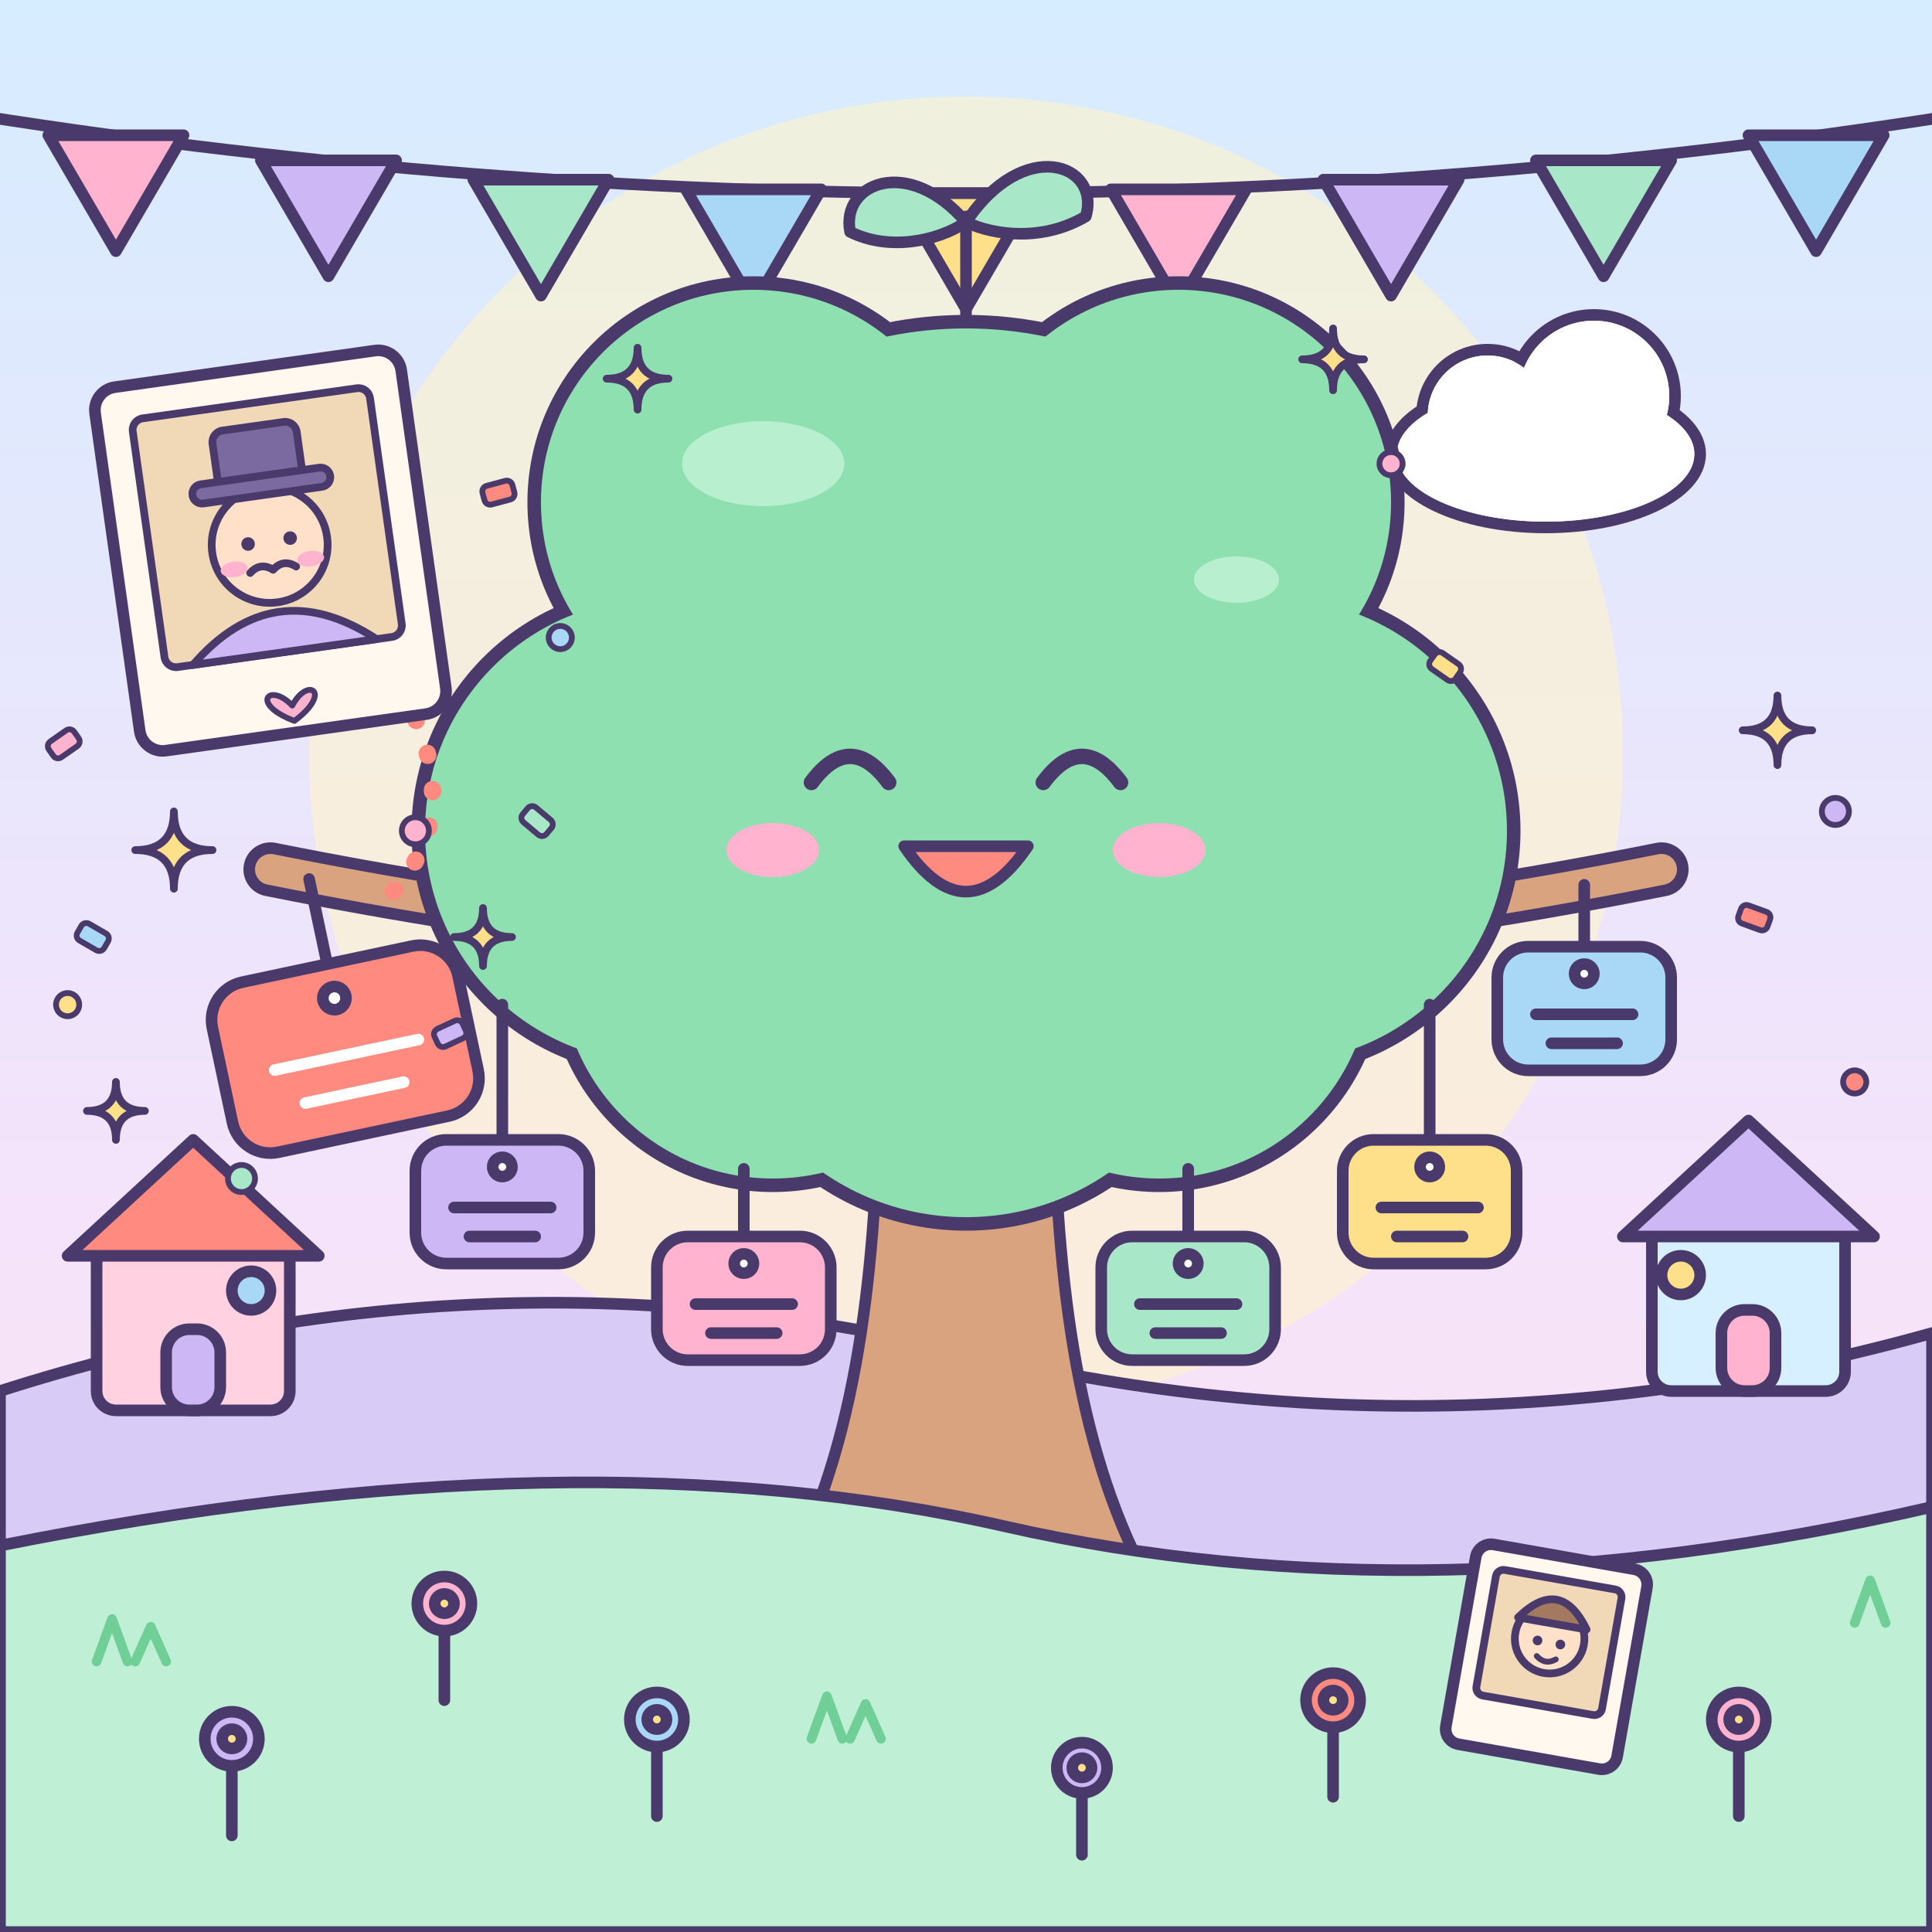
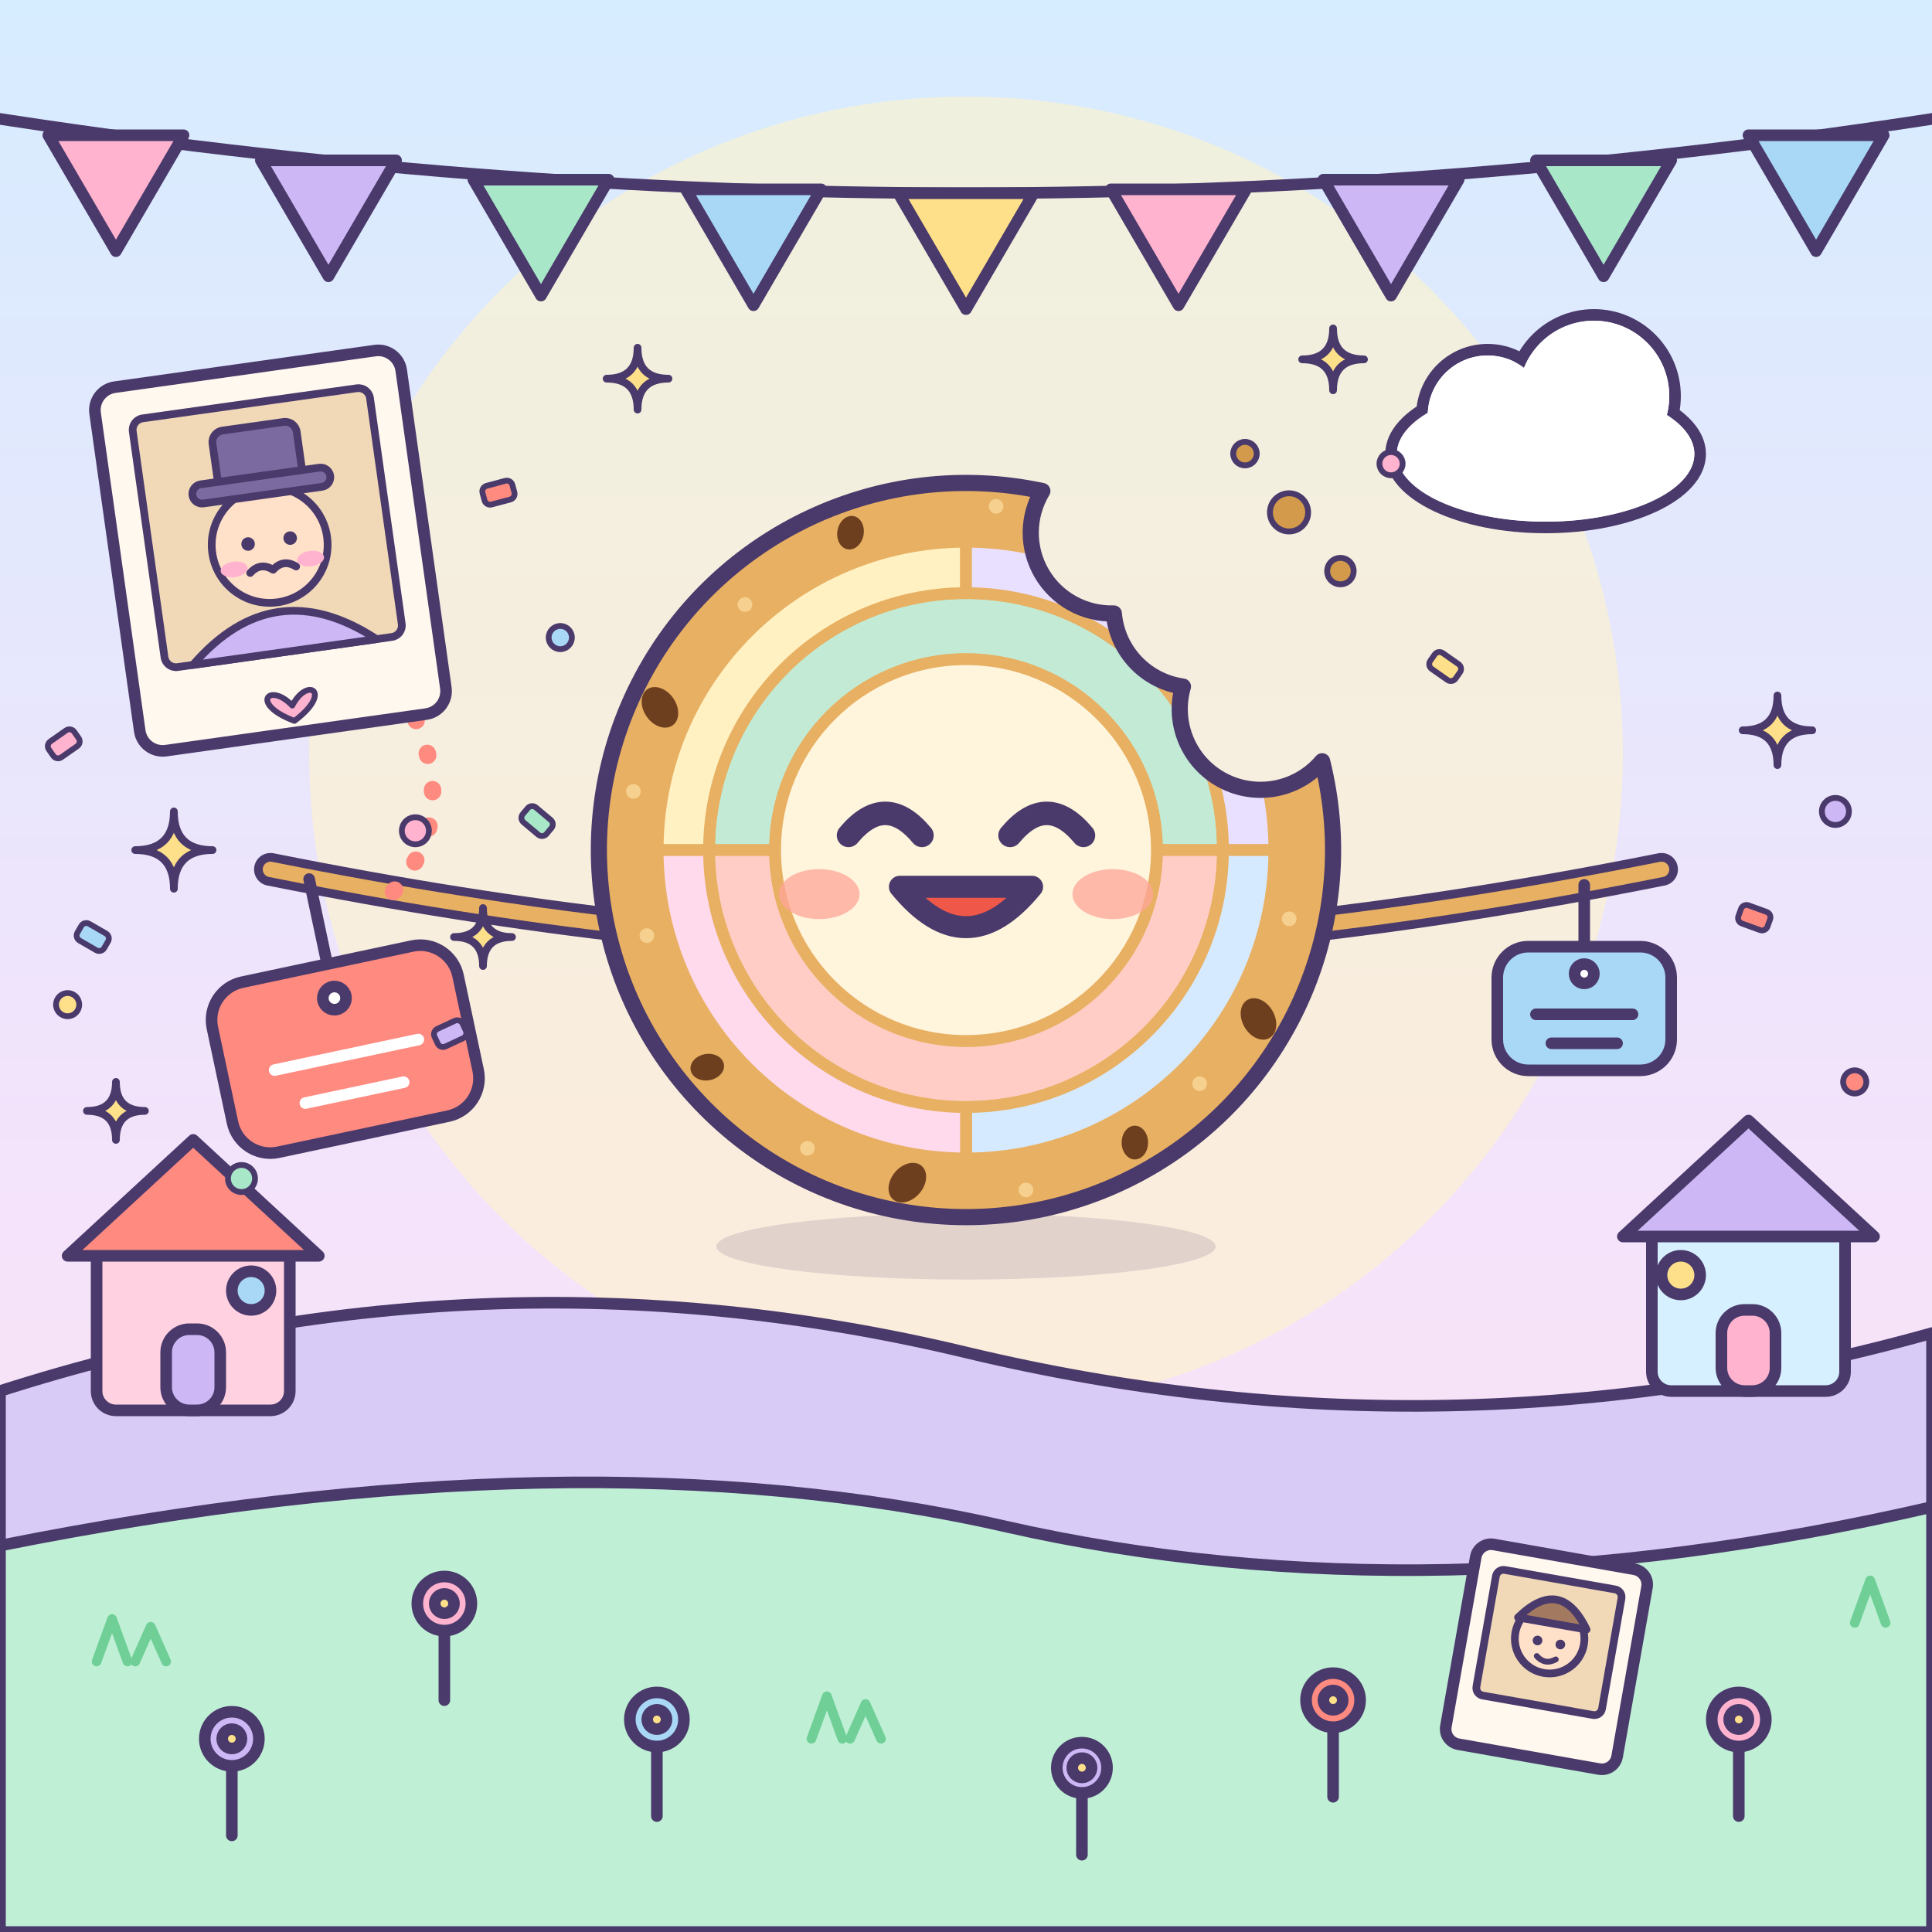
<svg xmlns="http://www.w3.org/2000/svg" viewBox="0 0 1000 1000">
  <defs>
    <linearGradient id="sky" x1="0" y1="0" x2="0" y2="1">
      <stop offset="0" stop-color="#d6ecff" />
      <stop offset="0.6" stop-color="#f3e3fb" />
      <stop offset="1" stop-color="#ffe3ef" />
    </linearGradient>
  </defs>
  <rect width="1000" height="1000" fill="url(#sky)" />
  <circle cx="500" cy="390" r="340" fill="#fff4c9" opacity="0.6" />
  <g stroke="#4a3a6b" stroke-width="6" stroke-linejoin="round" stroke-linecap="round">
    <path d="M-10 60 Q500 140 1010 60" fill="none" />
    <polygon points="25,70 95,70 60,130" fill="#ffb3cf" />
    <polygon points="135,83 205,83 170,143" fill="#cdb8f5" />
    <polygon points="245,93 315,93 280,153" fill="#a8e8c8" />
    <polygon points="355,98 425,98 390,158" fill="#a9d8f7" />
    <polygon points="465,100 535,100 500,160" fill="#ffe08a" />
    <polygon points="575,98 645,98 610,158" fill="#ffb3cf" />
    <polygon points="685,93 755,93 720,153" fill="#cdb8f5" />
    <polygon points="795,83 865,83 830,143" fill="#a8e8c8" />
    <polygon points="905,70 975,70 940,130" fill="#a9d8f7" />
    <g fill="#ffffff">
      <ellipse cx="800" cy="235" rx="80" ry="38" />
      <circle cx="770" cy="215" r="34" />
      <circle cx="825" cy="205" r="42" />
    </g>
    <g fill="#ffffff" stroke="none">
      <ellipse cx="800" cy="235" rx="77" ry="35" />
      <circle cx="770" cy="215" r="31" />
      <circle cx="825" cy="205" r="39" />
    </g>
    <path d="M0 720 Q250 640 500 700 T1000 690 L1000 1000 L0 1000Z" fill="#d8ccf6" />
    <rect x="50" y="640" width="100" height="90" rx="10" fill="#ffd1e1" />
    <polygon points="35,650 100,590 165,650" fill="#ff8a80" />
    <rect x="86" y="688" width="28" height="42" rx="12" fill="#cdb8f5" />
    <circle cx="130" cy="668" r="10" fill="#a9d8f7" />
    <rect x="855" y="630" width="100" height="90" rx="10" fill="#d6f0ff" />
    <polygon points="840,640 905,580 970,640" fill="#cdb8f5" />
    <rect x="891" y="678" width="28" height="42" rx="12" fill="#ffb3cf" />
    <circle cx="870" cy="660" r="10" fill="#ffe08a" />
-     <path d="M455 540 C455 650 445 740 410 810 L590 810 C555 740 545 650 545 540Z" fill="#d9a37f" />
-     <path d="M330 480 Q240 470 140 450" fill="none" stroke-width="28" />
-     <path d="M670 480 Q760 470 860 450" fill="none" stroke-width="28" />
-     <path d="M330 480 Q240 470 140 450" fill="none" stroke="#d9a37f" stroke-width="16" />
-     <path d="M670 480 Q760 470 860 450" fill="none" stroke="#d9a37f" stroke-width="16" />
+     <path d="M330 480 Q240 470 140 450" fill="none" stroke-width="17" />
+     <path d="M670 480 Q760 470 860 450" fill="none" stroke-width="17" />
+     <path d="M330 480 Q240 470 140 450" fill="none" stroke="#e8b062" stroke-width="8" />
+     <path d="M670 480 Q760 470 860 450" fill="none" stroke="#e8b062" stroke-width="8" />
    <path d="M0 800 Q300 740 520 790 T1000 780 L1000 1000 L0 1000Z" fill="#bff0d6" />
-     <g fill="#8fe0b0" stroke-width="14">
-       <circle cx="500" cy="370" r="200" />
-       <circle cx="340" cy="430" r="120" />
-       <circle cx="660" cy="430" r="120" />
-       <circle cx="390" cy="260" r="110" />
-       <circle cx="610" cy="260" r="110" />
-       <circle cx="500" cy="500" r="130" />
-       <circle cx="400" cy="500" r="110" />
-       <circle cx="600" cy="500" r="110" />
+     <g transform="translate(272.0 212.0) scale(3.8)" stroke="none">
+       <defs>
+         <clipPath id="kibi-a">
+           <path d="M70.4,11.09 A11,11 0 0 0 80.14,27.77 A11,11 0 0 0 89.55,37.73 A11,11 0 0 0 108.51,47.9 A50,50 0 1 1 70.4,11.09 Z" />
+         </clipPath>
+       </defs>
+       <ellipse cx="60" cy="114" rx="34" ry="4.5" fill="#4a3a6b" opacity="0.15" />
+       <path d="M70.4,11.09 A11,11 0 0 0 80.14,27.77 A11,11 0 0 0 89.55,37.73 A11,11 0 0 0 108.51,47.9 A50,50 0 1 1 70.4,11.09 Z" fill="#e8b062" />
+       <g clip-path="url(#kibi-a)" stroke="#e8b062" stroke-width="1.6">
+         <path d="M34.0,60.0 L25.0,60.0 A35,35 0 0 1 95.0,60.0 L86.0,60.0 A26,26 0 0 0 34.0,60.0 Z" fill="#c2ead4" />
+         <path d="M86.0,60.0 L95.0,60.0 A35,35 0 0 1 25.0,60.0 L34.0,60.0 A26,26 0 0 0 86.0,60.0 Z" fill="#ffcdc5" />
+         <path d="M25.0,60.0 L18.0,60.0 A42,42 0 0 1 60.0,18.0 L60.0,25.0 A35,35 0 0 0 25.0,60.0 Z" fill="#fff1c2" />
+         <path d="M60.0,25.0 L60.0,18.0 A42,42 0 0 1 102.0,60.0 L95.0,60.0 A35,35 0 0 0 60.0,25.0 Z" fill="#e9e0ff" />
+         <path d="M95.0,60.0 L102.0,60.0 A42,42 0 0 1 60.0,102.0 L60.0,95.0 A35,35 0 0 0 95.0,60.0 Z" fill="#d6eaff" />
+         <path d="M60.0,95.0 L60.0,102.0 A42,42 0 0 1 18.0,60.0 L25.0,60.0 A35,35 0 0 0 60.0,95.0 Z" fill="#ffd9ec" />
+         <circle cx="60" cy="60" r="26" fill="#fff4dc" />
+       </g>
+       <g clip-path="url(#kibi-a)">
+         <circle cx="38.4" cy="100.62" r="1" fill="#f6d08f" />
+         <circle cx="16.53" cy="71.65" r="1" fill="#f6d08f" />
+         <circle cx="14.7" cy="52.01" r="1" fill="#f6d08f" />
+         <circle cx="29.89" cy="26.56" r="1" fill="#f6d08f" />
+         <circle cx="64.1" cy="13.18" r="1" fill="#f6d08f" />
+         <circle cx="91.82" cy="91.82" r="1" fill="#f6d08f" />
+         <circle cx="68.16" cy="106.29" r="1" fill="#f6d08f" />
+         <circle cx="104.02" cy="69.36" r="1" fill="#f6d08f" />
+         <ellipse cx="52.01" cy="105.3" rx="3" ry="2.2" transform="rotate(130 52.01 105.3)" fill="#6e3f1f" />
+         <ellipse cx="24.76" cy="89.57" rx="2.3" ry="1.8" transform="rotate(170 24.76 89.57)" fill="#6e3f1f" />
+         <ellipse cx="18.31" cy="40.56" rx="3" ry="2.2" transform="rotate(235 18.31 40.56)" fill="#6e3f1f" />
+         <ellipse cx="44.27" cy="16.77" rx="2.3" ry="1.8" transform="rotate(280 44.27 16.77)" fill="#6e3f1f" />
+         <ellipse cx="99.84" cy="83.0" rx="3" ry="2.2" transform="rotate(60 99.84 83.0)" fill="#6e3f1f" />
+         <ellipse cx="83.0" cy="99.84" rx="2.3" ry="1.8" transform="rotate(90 83.0 99.84)" fill="#6e3f1f" />
+       </g>
+       <path d="M70.4,11.09 A11,11 0 0 0 80.14,27.77 A11,11 0 0 0 89.55,37.73 A11,11 0 0 0 108.51,47.9 A50,50 0 1 1 70.4,11.09 Z" fill="none" stroke="#4a3a6b" stroke-width="2.2" stroke-linejoin="round" />
+       <g fill="#d39a4c" stroke="#4a3a6b" stroke-width="0.8">
+         <circle cx="104" cy="14" r="2.6" />
+         <circle cx="111" cy="22" r="1.8" />
+         <circle cx="98" cy="6" r="1.6" />
+       </g>
+       <path d="M44 58 q5 -6 10 0 M66 58 q5 -6 10 0" stroke="#4a3a6b" stroke-width="3.2" fill="none" stroke-linecap="round" />
+       <path d="M51 65 q9 11 18 0 z" stroke="#4a3a6b" stroke-width="3" fill="#ef5848" stroke-linejoin="round" />
+       <ellipse cx="40" cy="66" rx="5.5" ry="3.4" fill="#ffa598" opacity="0.75" />
+       <ellipse cx="80" cy="66" rx="5.5" ry="3.4" fill="#ffa598" opacity="0.75" />
    </g>
-     <g fill="#8fe0b0" stroke="none">
-       <circle cx="500" cy="370" r="200" />
-       <circle cx="340" cy="430" r="120" />
-       <circle cx="660" cy="430" r="120" />
-       <circle cx="390" cy="260" r="110" />
-       <circle cx="610" cy="260" r="110" />
-       <circle cx="500" cy="500" r="130" />
-       <circle cx="400" cy="500" r="110" />
-       <circle cx="600" cy="500" r="110" />
-     </g>
-     <ellipse cx="395" cy="240" rx="42" ry="22" fill="#b8f0cf" stroke="none" />
-     <ellipse cx="640" cy="300" rx="22" ry="12" fill="#b8f0cf" stroke="none" />
-     <path d="M500 165 L500 112" fill="none" />
-     <path d="M500 115 C470 80 435 95 440 120 C460 130 485 125 500 115Z" fill="#a8e8c8" />
-     <path d="M500 115 C530 70 570 85 562 112 C540 125 515 122 500 115Z" fill="#a8e8c8" />
-     <path d="M420 405 Q440 378 460 405" fill="none" stroke-width="8" />
-     <path d="M540 405 Q560 378 580 405" fill="none" stroke-width="8" />
-     <path d="M468 438 Q500 485 532 438Z" fill="#ff8a80" />
-     <ellipse cx="400" cy="440" rx="24" ry="14" fill="#ffb3cf" stroke="none" />
-     <ellipse cx="600" cy="440" rx="24" ry="14" fill="#ffb3cf" stroke="none" />
-     <line x1="260" y1="520" x2="260" y2="590" />
-     <rect x="215" y="590" width="90" height="64" rx="16" fill="#cdb8f5" />
-     <circle cx="260" cy="604" r="5" fill="#fff" />
-     <line x1="235" y1="625" x2="285" y2="625" />
-     <line x1="243" y1="640" x2="277" y2="640" />
-     <line x1="385" y1="605" x2="385" y2="640" />
-     <rect x="340" y="640" width="90" height="64" rx="16" fill="#ffb3cf" />
-     <circle cx="385" cy="654" r="5" fill="#fff" />
-     <line x1="360" y1="675" x2="410" y2="675" />
-     <line x1="368" y1="690" x2="402" y2="690" />
-     <line x1="615" y1="605" x2="615" y2="640" />
-     <rect x="570" y="640" width="90" height="64" rx="16" fill="#a8e8c8" />
-     <circle cx="615" cy="654" r="5" fill="#fff" />
-     <line x1="590" y1="675" x2="640" y2="675" />
-     <line x1="598" y1="690" x2="632" y2="690" />
-     <line x1="740" y1="520" x2="740" y2="590" />
-     <rect x="695" y="590" width="90" height="64" rx="16" fill="#ffe08a" />
-     <circle cx="740" cy="604" r="5" fill="#fff" />
-     <line x1="715" y1="625" x2="765" y2="625" />
-     <line x1="723" y1="640" x2="757" y2="640" />
    <line x1="820" y1="458" x2="820" y2="490" />
    <rect x="775" y="490" width="90" height="64" rx="16" fill="#a9d8f7" />
    <circle cx="820" cy="504" r="5" fill="#fff" />
    <line x1="795" y1="525" x2="845" y2="525" />
    <line x1="803" y1="540" x2="837" y2="540" />
    <g transform="rotate(-12 160 455)">
      <line x1="160" y1="455" x2="160" y2="500" />
      <rect x="95" y="500" width="130" height="90" rx="20" fill="#ff8a80" />
      <circle cx="160" cy="518" r="6" fill="#fff" />
      <line x1="122" y1="548" x2="198" y2="548" stroke="#fff" />
      <line x1="134" y1="568" x2="186" y2="568" stroke="#fff" />
    </g>
    <path d="M215 372 Q240 430 195 470" fill="none" stroke="#ff8a80" stroke-width="9" stroke-dasharray="1 18" />
    <g transform="rotate(-8 140 285)">
      <rect x="60" y="190" width="160" height="190" rx="12" fill="#fff8ee" />
      <rect x="78" y="208" width="124" height="130" rx="6" fill="#f1d9b8" stroke-width="4" />
      <path d="M92 338 Q140 296 188 338Z" fill="#cdb8f5" stroke-width="4" />
      <circle cx="140" cy="282" r="30" fill="#ffe0c8" stroke-width="4" />
      <rect x="118" y="220" width="44" height="30" rx="6" fill="#7a6aa0" stroke-width="4" />
      <rect x="104" y="246" width="72" height="10" rx="5" fill="#7a6aa0" stroke-width="4" />
      <circle cx="129" cy="280" r="3.5" fill="#4a3a6b" stroke="none" />
      <circle cx="151" cy="280" r="3.5" fill="#4a3a6b" stroke="none" />
      <path d="M128 295 Q134 290 140 295 Q146 290 152 295" fill="none" stroke-width="4" />
      <ellipse cx="120" cy="292" rx="7" ry="4" fill="#ffb3cf" stroke="none" />
      <ellipse cx="160" cy="292" rx="7" ry="4" fill="#ffb3cf" stroke="none" />
      <path d="M140 366 C130 352 118 362 140 374 C162 362 150 352 140 366Z" fill="#ffb3cf" stroke-width="3" />
    </g>
    <g fill="#ffe08a" stroke-width="4">
      <path d="M90 420 Q90 440 110 440 Q90 440 90 460 Q90 440 70 440 Q90 440 90 420Z" />
      <path d="M250 470 Q250 485 265 485 Q250 485 250 500 Q250 485 235 485 Q250 485 250 470Z" />
      <path d="M60 560 Q60 575 75 575 Q60 575 60 590 Q60 575 45 575 Q60 575 60 560Z" />
      <path d="M920 360 Q920 378 938 378 Q920 378 920 396 Q920 378 902 378 Q920 378 920 360Z" />
      <path d="M330 180 Q330 196 346 196 Q330 196 330 212 Q330 196 314 196 Q330 196 330 180Z" />
      <path d="M690 170 Q690 186 706 186 Q690 186 690 202 Q690 186 674 186 Q690 186 690 170Z" />
    </g>
    <g stroke-width="3">
      <rect x="40" y="480" width="16" height="10" rx="3" fill="#a9d8f7" transform="rotate(30 48 485)" />
      <rect x="225" y="530" width="16" height="10" rx="3" fill="#cdb8f5" transform="rotate(-25 233 535)" />
      <rect x="270" y="420" width="16" height="10" rx="3" fill="#a8e8c8" transform="rotate(40 278 425)" />
      <rect x="25" y="380" width="16" height="10" rx="3" fill="#ffb3cf" transform="rotate(-35 33 385)" />
      <rect x="900" y="470" width="16" height="10" rx="3" fill="#ff8a80" transform="rotate(20 908 475)" />
      <rect x="250" y="250" width="16" height="10" rx="3" fill="#ff8a80" transform="rotate(-15 258 255)" />
      <rect x="740" y="340" width="16" height="10" rx="3" fill="#ffe08a" transform="rotate(35 748 345)" />
      <circle cx="215" cy="430" r="7" fill="#ffb3cf" />
      <circle cx="125" cy="610" r="7" fill="#a8e8c8" />
      <circle cx="35" cy="520" r="6" fill="#ffe08a" />
      <circle cx="950" cy="420" r="7" fill="#cdb8f5" />
      <circle cx="290" cy="330" r="6" fill="#a9d8f7" />
      <circle cx="960" cy="560" r="6" fill="#ff8a80" />
      <circle cx="720" cy="240" r="6" fill="#ffb3cf" />
    </g>
    <g fill="#ffb3cf">
      <line x1="230" y1="880" x2="230" y2="840" />
      <circle cx="230" cy="830" r="14" />
      <circle cx="230" cy="830" r="5" fill="#ffe08a" />
      <line x1="120" y1="950" x2="120" y2="910" />
      <circle cx="120" cy="900" r="14" fill="#cdb8f5" />
      <circle cx="120" cy="900" r="5" fill="#ffe08a" />
      <line x1="340" y1="940" x2="340" y2="900" />
      <circle cx="340" cy="890" r="14" fill="#a9d8f7" />
      <circle cx="340" cy="890" r="5" fill="#ffe08a" />
      <line x1="690" y1="930" x2="690" y2="890" />
      <circle cx="690" cy="880" r="14" fill="#ff8a80" />
      <circle cx="690" cy="880" r="5" fill="#ffe08a" />
      <line x1="900" y1="940" x2="900" y2="900" />
      <circle cx="900" cy="890" r="14" />
      <circle cx="900" cy="890" r="5" fill="#ffe08a" />
      <line x1="560" y1="960" x2="560" y2="925" />
      <circle cx="560" cy="915" r="13" fill="#cdb8f5" />
      <circle cx="560" cy="915" r="5" fill="#ffe08a" />
    </g>
    <g transform="rotate(10 800 860)">
      <rect x="755" y="805" width="90" height="105" rx="8" fill="#fff8ee" />
      <rect x="767" y="817" width="66" height="66" rx="4" fill="#f1d9b8" stroke-width="4" />
      <circle cx="800" cy="848" r="18" fill="#ffe0c8" stroke-width="4" />
      <path d="M782 840 Q800 815 818 840Z" fill="#a37a5f" stroke-width="4" />
      <circle cx="794" cy="850" r="2.5" fill="#4a3a6b" stroke="none" />
      <circle cx="806" cy="850" r="2.5" fill="#4a3a6b" stroke="none" />
      <path d="M795 858 Q800 862 805 858" fill="none" stroke-width="3" />
    </g>
    <path d="M420 900 l8 -22 l8 22 M440 900 l8 -18 l8 18" fill="none" stroke="#6fcf97" stroke-width="5" />
    <path d="M50 860 l8 -22 l8 22 M70 860 l8 -18 l8 18" fill="none" stroke="#6fcf97" stroke-width="5" />
    <path d="M960 840 l8 -22 l8 22" fill="none" stroke="#6fcf97" stroke-width="5" />
  </g>
</svg>
